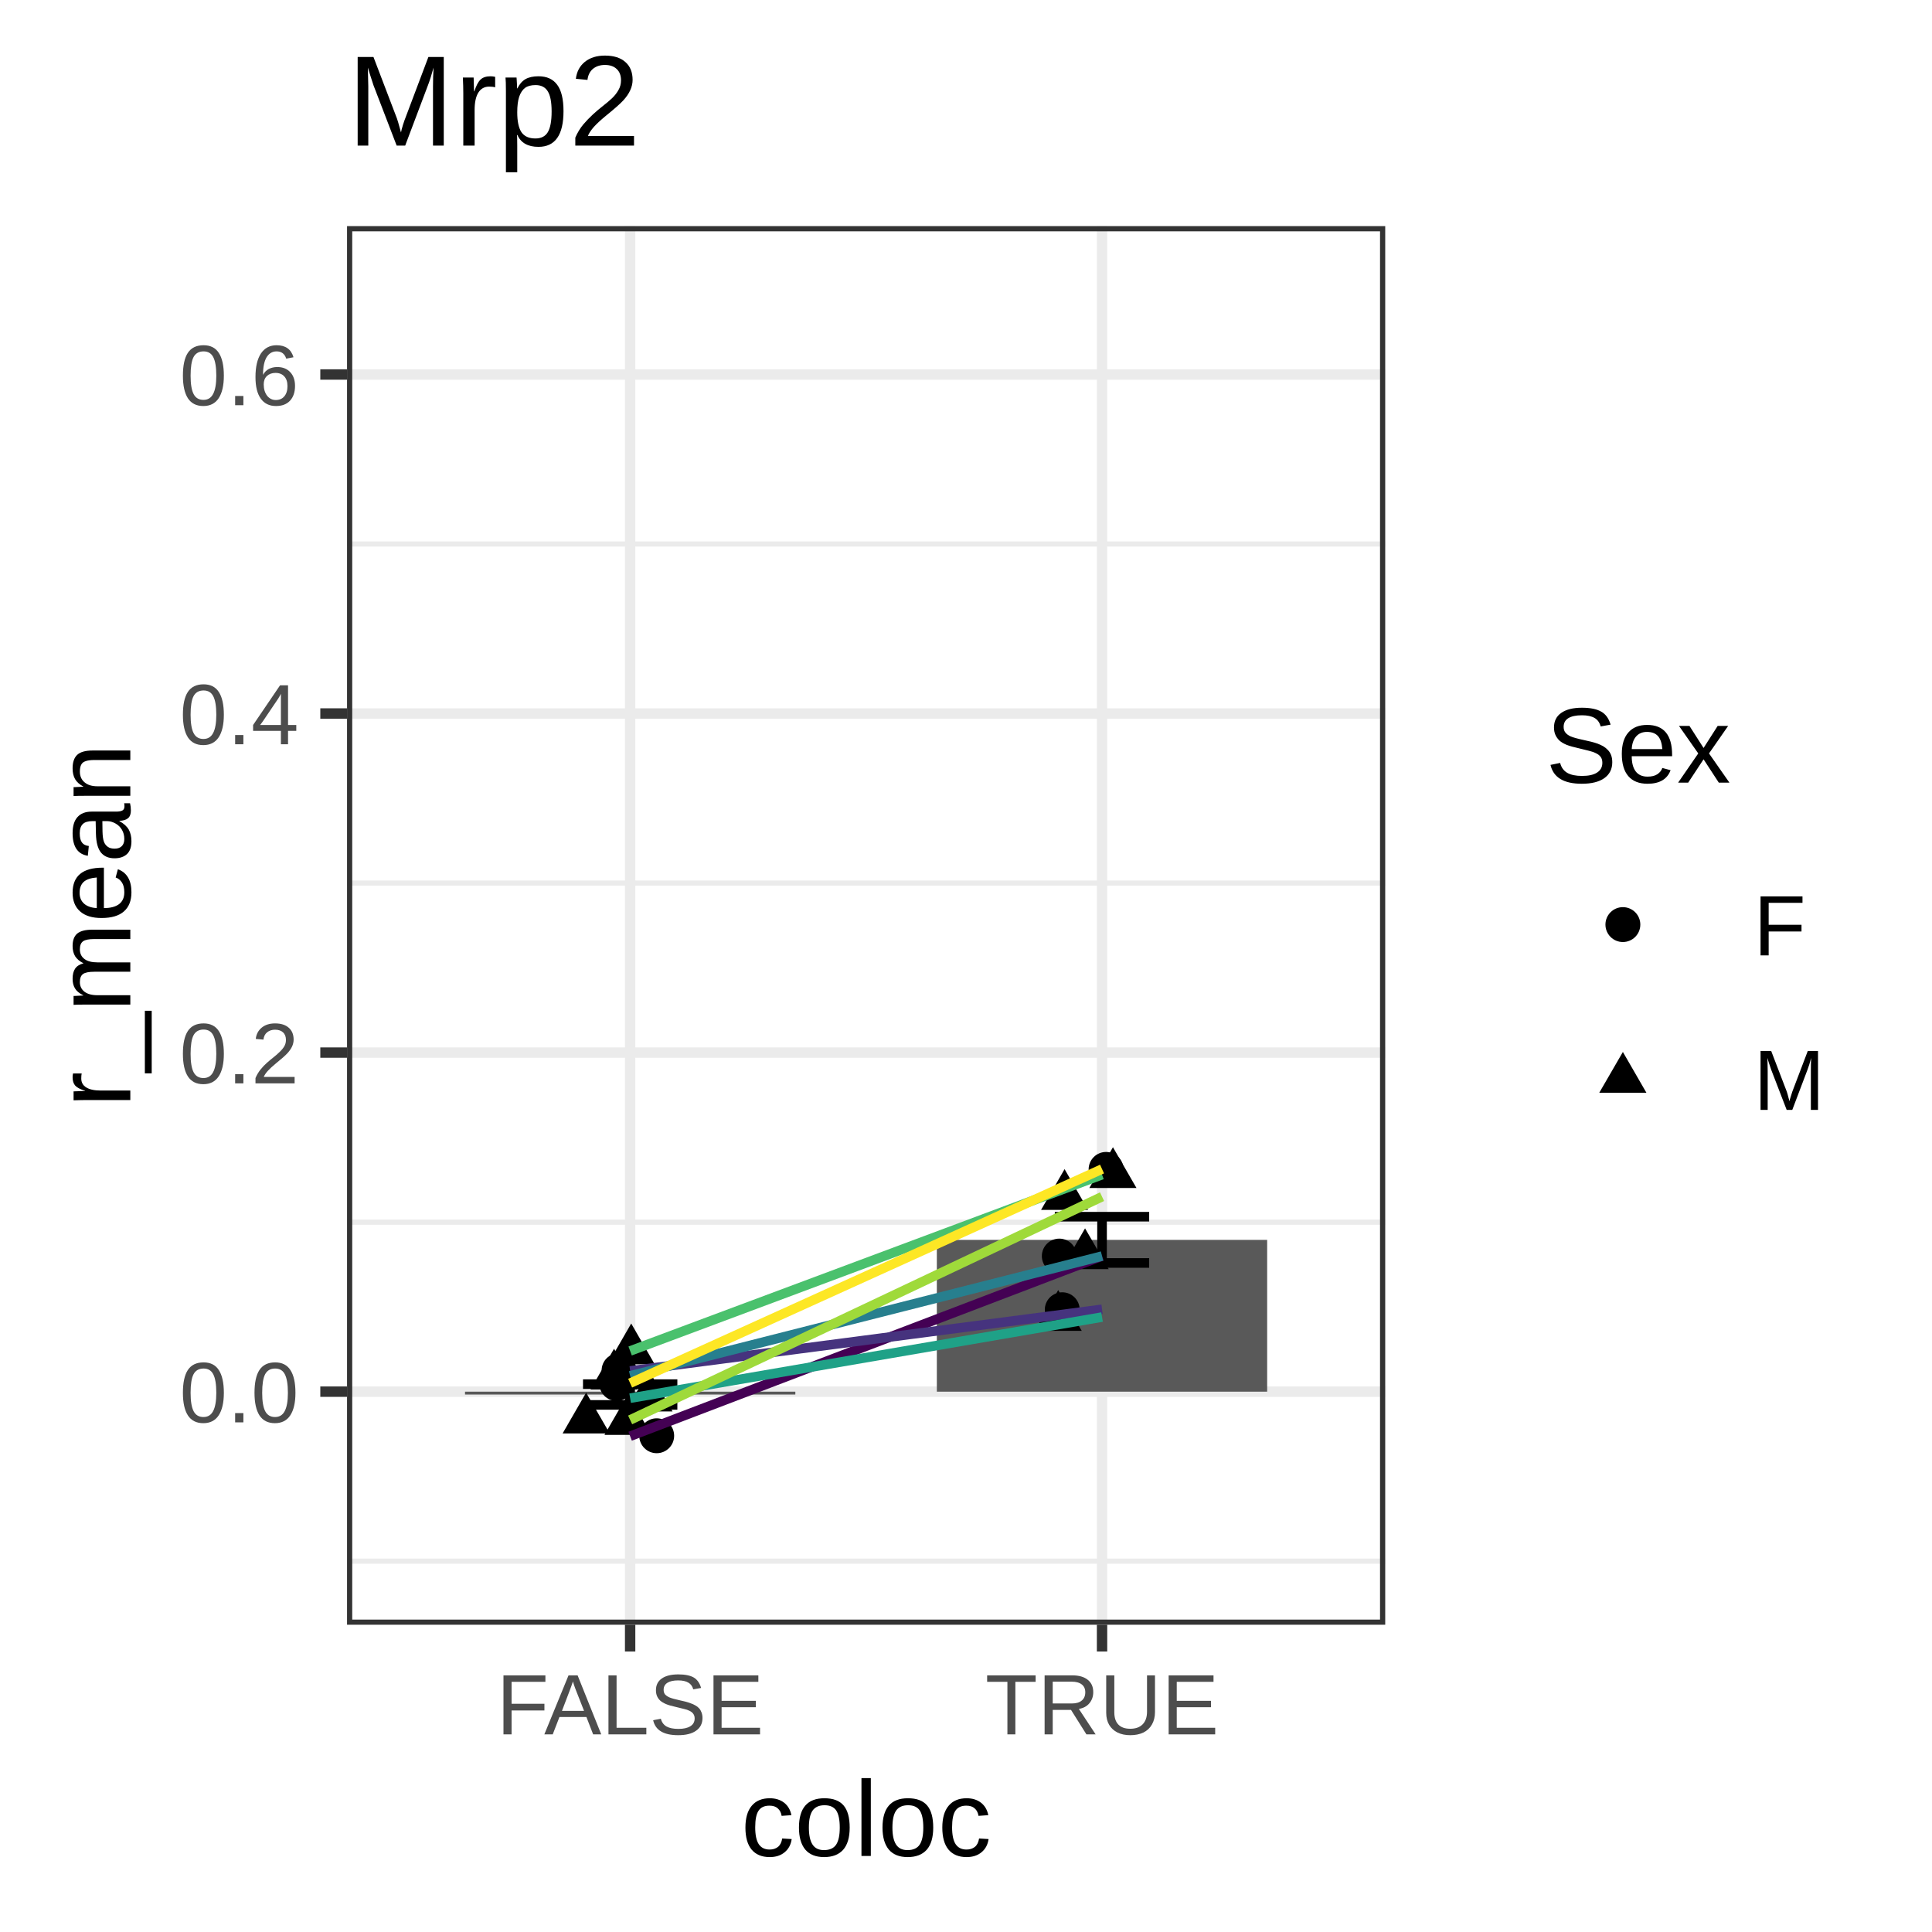
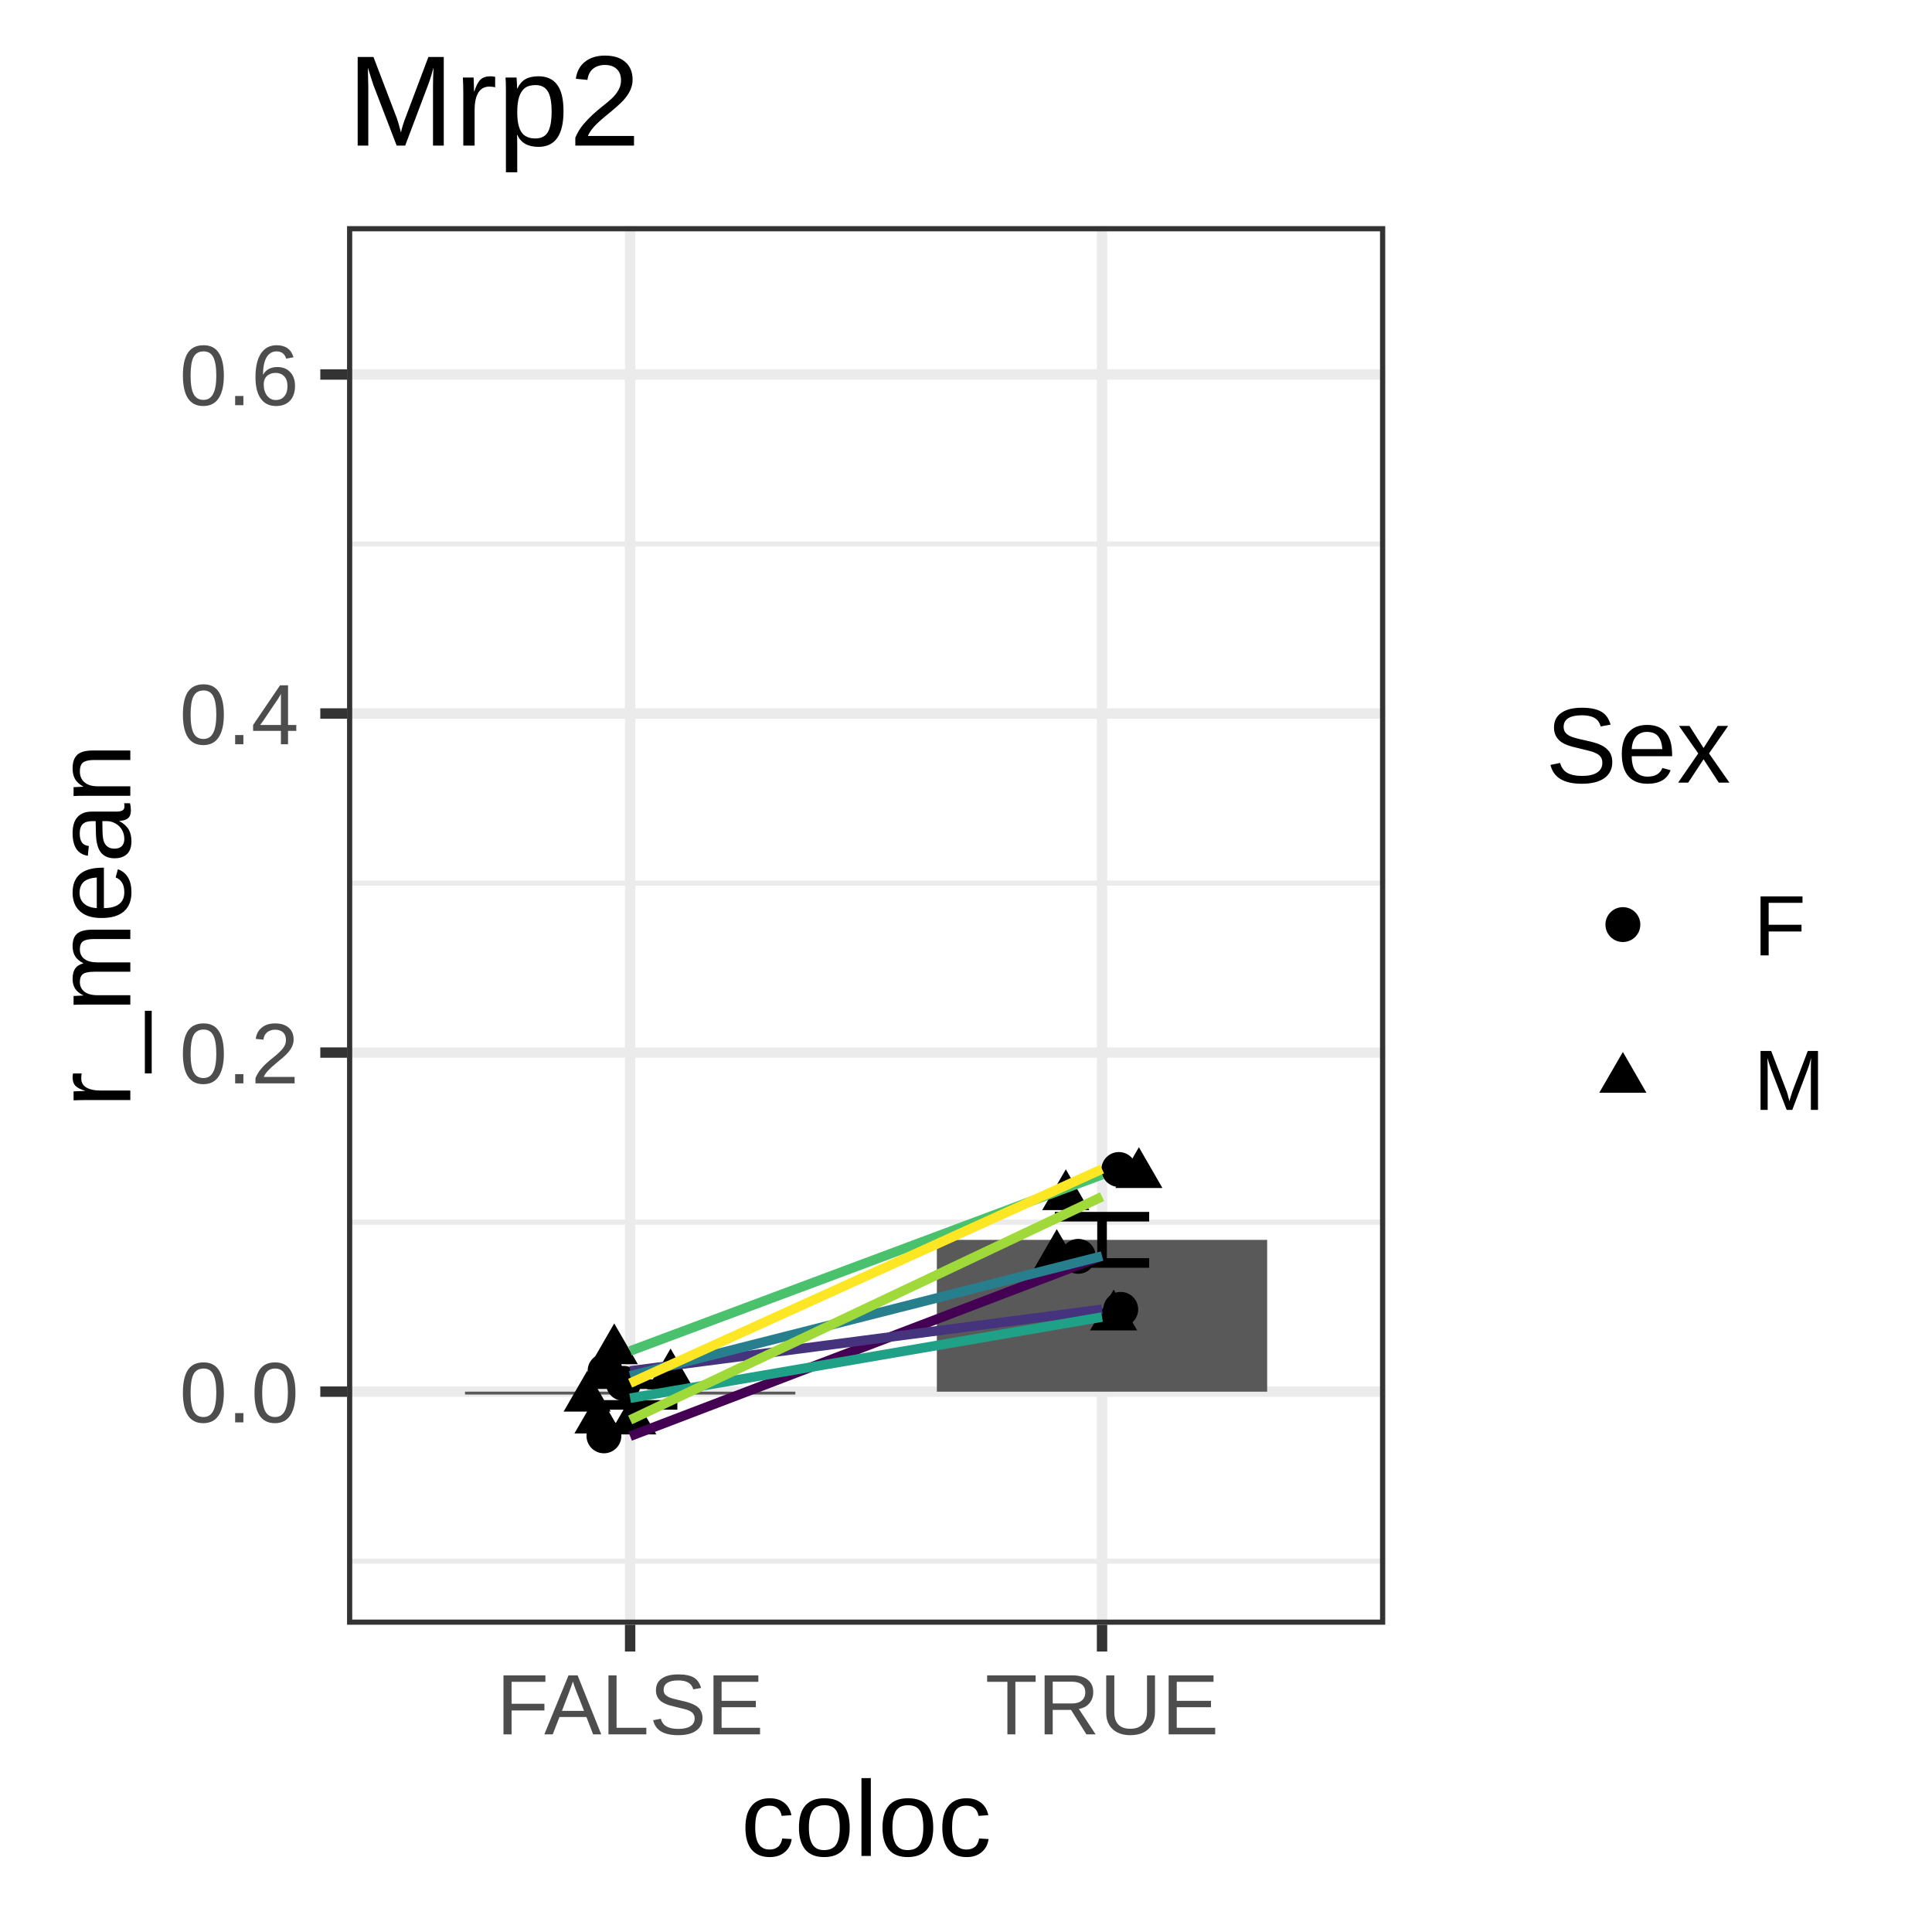
<svg xmlns="http://www.w3.org/2000/svg" class="svglite" width="216.00pt" height="216.00pt" viewBox="0 0 216.00 216.00">
  <defs>
    <style type="text/css">
    .svglite line, .svglite polyline, .svglite polygon, .svglite path, .svglite rect, .svglite circle {
      fill: none;
      stroke: #000000;
      stroke-linecap: round;
      stroke-linejoin: round;
      stroke-miterlimit: 10.00;
    }
    .svglite text {
      white-space: pre;
    }
  </style>
  </defs>
  <rect width="100%" height="100%" style="stroke: none; fill: #FFFFFF;" />
  <defs>
    <clipPath id="cpMC4wMHwyMTYuMDB8MC4wMHwyMTYuMDA=">
      <rect x="0.00" y="0.00" width="216.00" height="216.00" />
    </clipPath>
  </defs>
  <g clip-path="url(#cpMC4wMHwyMTYuMDB8MC4wMHwyMTYuMDA=)">
    <rect x="0" y="0.00" width="216.00" height="216.00" style="stroke-width: 1.16; stroke: #FFFFFF; fill: #FFFFFF;" />
  </g>
  <defs>
    <clipPath id="cpMzguODB8MTU0Ljg2fDI1LjI4fDE4MS42NQ==">
      <rect x="38.80" y="25.28" width="116.07" height="156.37" />
    </clipPath>
  </defs>
  <g clip-path="url(#cpMzguODB8MTU0Ljg2fDI1LjI4fDE4MS42NQ==)">
    <rect x="38.80" y="25.28" width="116.07" height="156.37" style="stroke-width: 1.16; stroke: none; fill: #FFFFFF;" />
    <polyline points="38.80,174.54 154.86,174.54 " style="stroke-width: 0.58; stroke: #EBEBEB; stroke-linecap: butt;" />
    <polyline points="38.80,136.64 154.86,136.64 " style="stroke-width: 0.58; stroke: #EBEBEB; stroke-linecap: butt;" />
    <polyline points="38.80,98.73 154.86,98.73 " style="stroke-width: 0.58; stroke: #EBEBEB; stroke-linecap: butt;" />
    <polyline points="38.80,60.82 154.86,60.82 " style="stroke-width: 0.58; stroke: #EBEBEB; stroke-linecap: butt;" />
    <polyline points="38.80,155.59 154.86,155.59 " style="stroke-width: 1.16; stroke: #EBEBEB; stroke-linecap: butt;" />
    <polyline points="38.80,117.68 154.86,117.68 " style="stroke-width: 1.16; stroke: #EBEBEB; stroke-linecap: butt;" />
    <polyline points="38.80,79.77 154.86,79.77 " style="stroke-width: 1.16; stroke: #EBEBEB; stroke-linecap: butt;" />
    <polyline points="38.80,41.87 154.86,41.87 " style="stroke-width: 1.16; stroke: #EBEBEB; stroke-linecap: butt;" />
    <polyline points="70.45,181.65 70.45,25.28 " style="stroke-width: 1.16; stroke: #EBEBEB; stroke-linecap: butt;" />
    <polyline points="123.21,181.65 123.21,25.28 " style="stroke-width: 1.16; stroke: #EBEBEB; stroke-linecap: butt;" />
    <rect x="51.99" y="155.59" width="36.93" height="0.32" style="stroke-width: 1.07; stroke: none; stroke-linecap: butt; stroke-linejoin: miter; fill: #595959;" />
    <rect x="104.74" y="138.62" width="36.93" height="16.97" style="stroke-width: 1.07; stroke: none; stroke-linecap: butt; stroke-linejoin: miter; fill: #595959;" />
    <polyline points="65.18,154.75 75.73,154.75 " style="stroke-width: 1.07; stroke-linecap: butt;" />
    <polyline points="70.45,154.75 70.45,157.07 " style="stroke-width: 1.07; stroke-linecap: butt;" />
    <polyline points="65.18,157.07 75.73,157.07 " style="stroke-width: 1.07; stroke-linecap: butt;" />
    <polyline points="117.93,136.03 128.48,136.03 " style="stroke-width: 1.07; stroke-linecap: butt;" />
    <polyline points="123.21,136.03 123.21,141.20 " style="stroke-width: 1.07; stroke-linecap: butt;" />
    <polyline points="117.93,141.20 128.48,141.20 " style="stroke-width: 1.07; stroke-linecap: butt;" />
-     <circle cx="73.42" cy="160.52" r="1.95" style="stroke-width: 0.71; stroke: none; fill: #000000;" />
-     <circle cx="118.43" cy="140.43" r="1.95" style="stroke-width: 0.71; stroke: none; fill: #000000;" />
-     <circle cx="69.21" cy="153.23" r="1.95" style="stroke-width: 0.71; stroke: none; fill: #000000;" />
-     <circle cx="118.76" cy="146.43" r="1.95" style="stroke-width: 0.71; stroke: none; fill: #000000;" />
-     <polygon points="70.21,155.86 72.84,160.42 67.58,160.42 " style="stroke-width: 0.71; stroke: none; fill: #000000;" />
-     <polygon points="68.65,150.79 71.28,155.35 66.02,155.35 " style="stroke-width: 0.71; stroke: none; fill: #000000;" />
-     <polygon points="121.31,137.33 123.95,141.89 118.68,141.89 " style="stroke-width: 0.71; stroke: none; fill: #000000;" />
-     <polygon points="72.56,153.24 75.19,157.80 69.92,157.80 " style="stroke-width: 0.71; stroke: none; fill: #000000;" />
-     <polygon points="118.31,144.23 120.94,148.79 115.67,148.79 " style="stroke-width: 0.71; stroke: none; fill: #000000;" />
-     <polygon points="70.57,147.97 73.20,152.53 67.94,152.53 " style="stroke-width: 0.71; stroke: none; fill: #000000;" />
-     <polygon points="124.43,128.26 127.06,132.82 121.79,132.82 " style="stroke-width: 0.71; stroke: none; fill: #000000;" />
-     <polygon points="65.53,155.70 68.17,160.26 62.90,160.26 " style="stroke-width: 0.71; stroke: none; fill: #000000;" />
-     <polygon points="119.02,130.71 121.65,135.27 116.39,135.27 " style="stroke-width: 0.71; stroke: none; fill: #000000;" />
-     <circle cx="68.95" cy="154.68" r="1.95" style="stroke-width: 0.71; stroke: none; fill: #000000;" />
-     <circle cx="123.66" cy="130.74" r="1.95" style="stroke-width: 0.71; stroke: none; fill: #000000;" />
+     <circle cx="67.52" cy="160.53" r="1.95" style="stroke-width: 0.71; stroke: none; fill: #000000;" />
+     <circle cx="120.55" cy="140.46" r="1.95" style="stroke-width: 0.71; stroke: none; fill: #000000;" />
+     <circle cx="67.65" cy="153.26" r="1.95" style="stroke-width: 0.71; stroke: none; fill: #000000;" />
+     <circle cx="125.30" cy="146.39" r="1.95" style="stroke-width: 0.71; stroke: none; fill: #000000;" />
+     <polygon points="70.75,155.81 73.38,160.37 68.11,160.37 " style="stroke-width: 0.71; stroke: none; fill: #000000;" />
+     <polygon points="74.97,150.77 77.60,155.33 72.34,155.33 " style="stroke-width: 0.71; stroke: none; fill: #000000;" />
+     <polygon points="118.15,137.42 120.79,141.98 115.52,141.98 " style="stroke-width: 0.71; stroke: none; fill: #000000;" />
+     <polygon points="65.65,153.26 68.28,157.82 63.01,157.82 " style="stroke-width: 0.71; stroke: none; fill: #000000;" />
+     <polygon points="124.51,144.18 127.14,148.74 121.87,148.74 " style="stroke-width: 0.71; stroke: none; fill: #000000;" />
+     <polygon points="68.67,147.96 71.31,152.52 66.04,152.52 " style="stroke-width: 0.71; stroke: none; fill: #000000;" />
+     <polygon points="127.33,128.26 129.96,132.82 124.70,132.82 " style="stroke-width: 0.71; stroke: none; fill: #000000;" />
+     <polygon points="66.86,155.70 69.49,160.26 64.22,160.26 " style="stroke-width: 0.71; stroke: none; fill: #000000;" />
+     <polygon points="119.16,130.73 121.79,135.29 116.52,135.29 " style="stroke-width: 0.71; stroke: none; fill: #000000;" />
+     <circle cx="69.70" cy="154.66" r="1.95" style="stroke-width: 0.71; stroke: none; fill: #000000;" />
+     <circle cx="125.09" cy="130.75" r="1.95" style="stroke-width: 0.71; stroke: none; fill: #000000;" />
    <polyline points="70.45,160.57 123.21,140.43 " style="stroke-width: 1.07; stroke: #440154; stroke-linecap: butt;" />
    <polyline points="70.45,153.27 123.21,146.38 " style="stroke-width: 1.07; stroke: #46337E; stroke-linecap: butt;" />
    <polyline points="70.45,153.82 123.21,140.43 " style="stroke-width: 1.07; stroke: #277F8E; stroke-linecap: butt;" />
    <polyline points="70.45,156.32 123.21,147.25 " style="stroke-width: 1.07; stroke: #1FA187; stroke-linecap: butt;" />
    <polyline points="70.45,151.04 123.21,131.33 " style="stroke-width: 1.07; stroke: #4AC16D; stroke-linecap: butt;" />
    <polyline points="70.45,158.75 123.21,133.79 " style="stroke-width: 1.07; stroke: #9FDA3A; stroke-linecap: butt;" />
    <polyline points="70.45,154.64 123.21,130.70 " style="stroke-width: 1.07; stroke: #FDE725; stroke-linecap: butt;" />
    <rect x="38.80" y="25.28" width="116.07" height="156.37" style="stroke-width: 1.16; stroke: #333333;" />
  </g>
  <g clip-path="url(#cpMC4wMHwyMTYuMDB8MC4wMHwyMTYuMDA=)">
    <text x="33.42" y="159.02" text-anchor="end" style="font-size: 9.60px;fill: #4D4D4D; font-family: &quot;Arial&quot;;" textLength="13.33px" lengthAdjust="spacingAndGlyphs">0.0</text>
    <text x="33.42" y="121.12" text-anchor="end" style="font-size: 9.60px;fill: #4D4D4D; font-family: &quot;Arial&quot;;" textLength="13.33px" lengthAdjust="spacingAndGlyphs">0.2</text>
    <text x="33.42" y="83.21" text-anchor="end" style="font-size: 9.60px;fill: #4D4D4D; font-family: &quot;Arial&quot;;" textLength="13.33px" lengthAdjust="spacingAndGlyphs">0.4</text>
    <text x="33.42" y="45.30" text-anchor="end" style="font-size: 9.60px;fill: #4D4D4D; font-family: &quot;Arial&quot;;" textLength="13.33px" lengthAdjust="spacingAndGlyphs">0.6</text>
    <polyline points="35.81,155.59 38.80,155.59 " style="stroke-width: 1.16; stroke: #333333; stroke-linecap: butt;" />
    <polyline points="35.81,117.68 38.80,117.68 " style="stroke-width: 1.16; stroke: #333333; stroke-linecap: butt;" />
    <polyline points="35.81,79.77 38.80,79.77 " style="stroke-width: 1.16; stroke: #333333; stroke-linecap: butt;" />
    <polyline points="35.81,41.87 38.80,41.87 " style="stroke-width: 1.16; stroke: #333333; stroke-linecap: butt;" />
    <polyline points="70.45,184.64 70.45,181.65 " style="stroke-width: 1.16; stroke: #333333; stroke-linecap: butt;" />
    <polyline points="123.21,184.64 123.21,181.65 " style="stroke-width: 1.16; stroke: #333333; stroke-linecap: butt;" />
    <text x="70.45" y="193.90" text-anchor="middle" style="font-size: 9.60px;fill: #4D4D4D; font-family: &quot;Arial&quot;;" textLength="29.84px" lengthAdjust="spacingAndGlyphs">FALSE</text>
    <text x="123.21" y="193.90" text-anchor="middle" style="font-size: 9.60px;fill: #4D4D4D; font-family: &quot;Arial&quot;;" textLength="26.11px" lengthAdjust="spacingAndGlyphs">TRUE</text>
    <text x="96.83" y="207.50" text-anchor="middle" style="font-size: 12.00px; font-family: &quot;Arial&quot;;" textLength="28.02px" lengthAdjust="spacingAndGlyphs">coloc</text>
    <text transform="translate(14.57,103.47) rotate(-90)" text-anchor="middle" style="font-size: 12.00px; font-family: &quot;Arial&quot;;" textLength="40.69px" lengthAdjust="spacingAndGlyphs">r_mean</text>
    <rect x="166.82" y="71.66" width="43.20" height="63.61" style="stroke-width: 1.16; stroke: none; fill: #FFFFFF;" />
    <text x="172.80" y="87.50" style="font-size: 12.00px; font-family: &quot;Arial&quot;;" textLength="20.69px" lengthAdjust="spacingAndGlyphs">Sex</text>
    <rect x="172.80" y="94.73" width="17.28" height="17.28" style="stroke-width: 1.16; stroke: none; fill: #FFFFFF;" />
    <circle cx="181.44" cy="103.37" r="1.95" style="stroke-width: 0.71; stroke: none; fill: #000000;" />
    <rect x="172.80" y="112.01" width="17.28" height="17.28" style="stroke-width: 1.16; stroke: none; fill: #FFFFFF;" />
    <polygon points="181.44,117.61 184.07,122.17 178.80,122.17 " style="stroke-width: 0.71; stroke: none; fill: #000000;" />
    <text x="196.05" y="106.81" style="font-size: 9.60px; font-family: &quot;Arial&quot;;" textLength="5.86px" lengthAdjust="spacingAndGlyphs">F</text>
    <text x="196.05" y="124.09" style="font-size: 9.60px; font-family: &quot;Arial&quot;;" textLength="7.99px" lengthAdjust="spacingAndGlyphs">M</text>
    <text x="38.80" y="16.28" style="font-size: 14.40px; font-family: &quot;Arial&quot;;" textLength="32.80px" lengthAdjust="spacingAndGlyphs">Mrp2</text>
  </g>
</svg>
